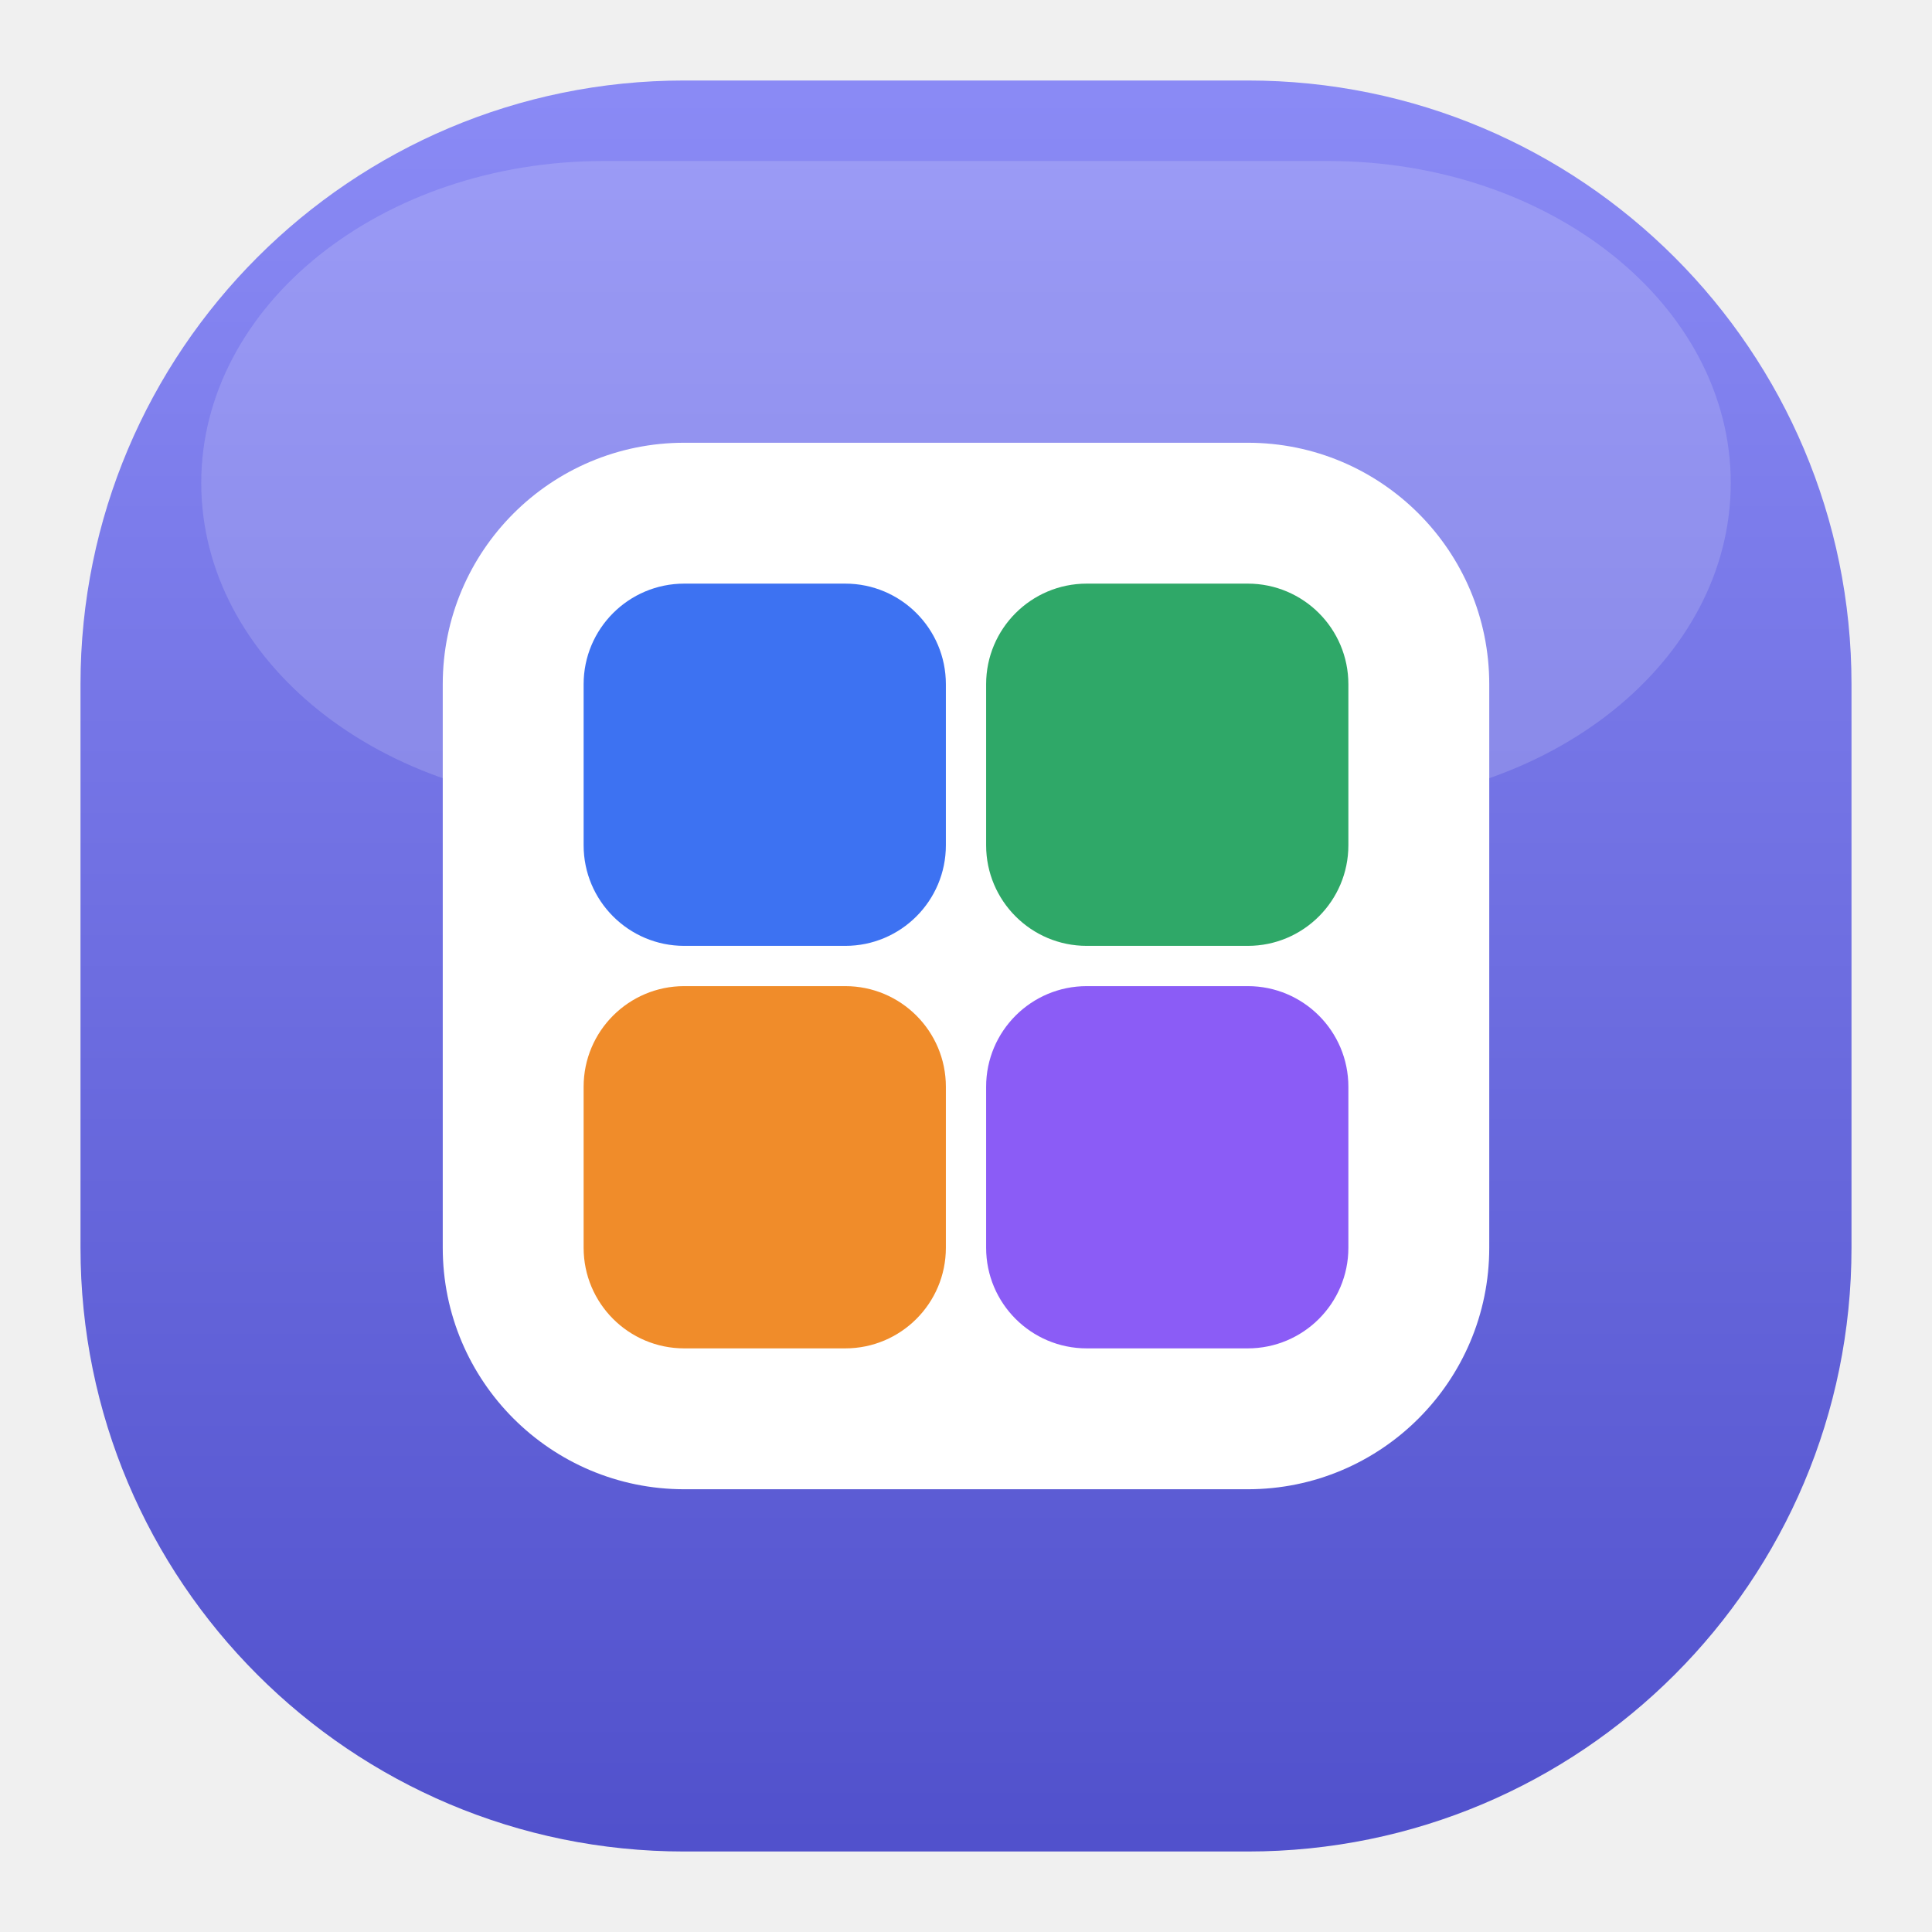
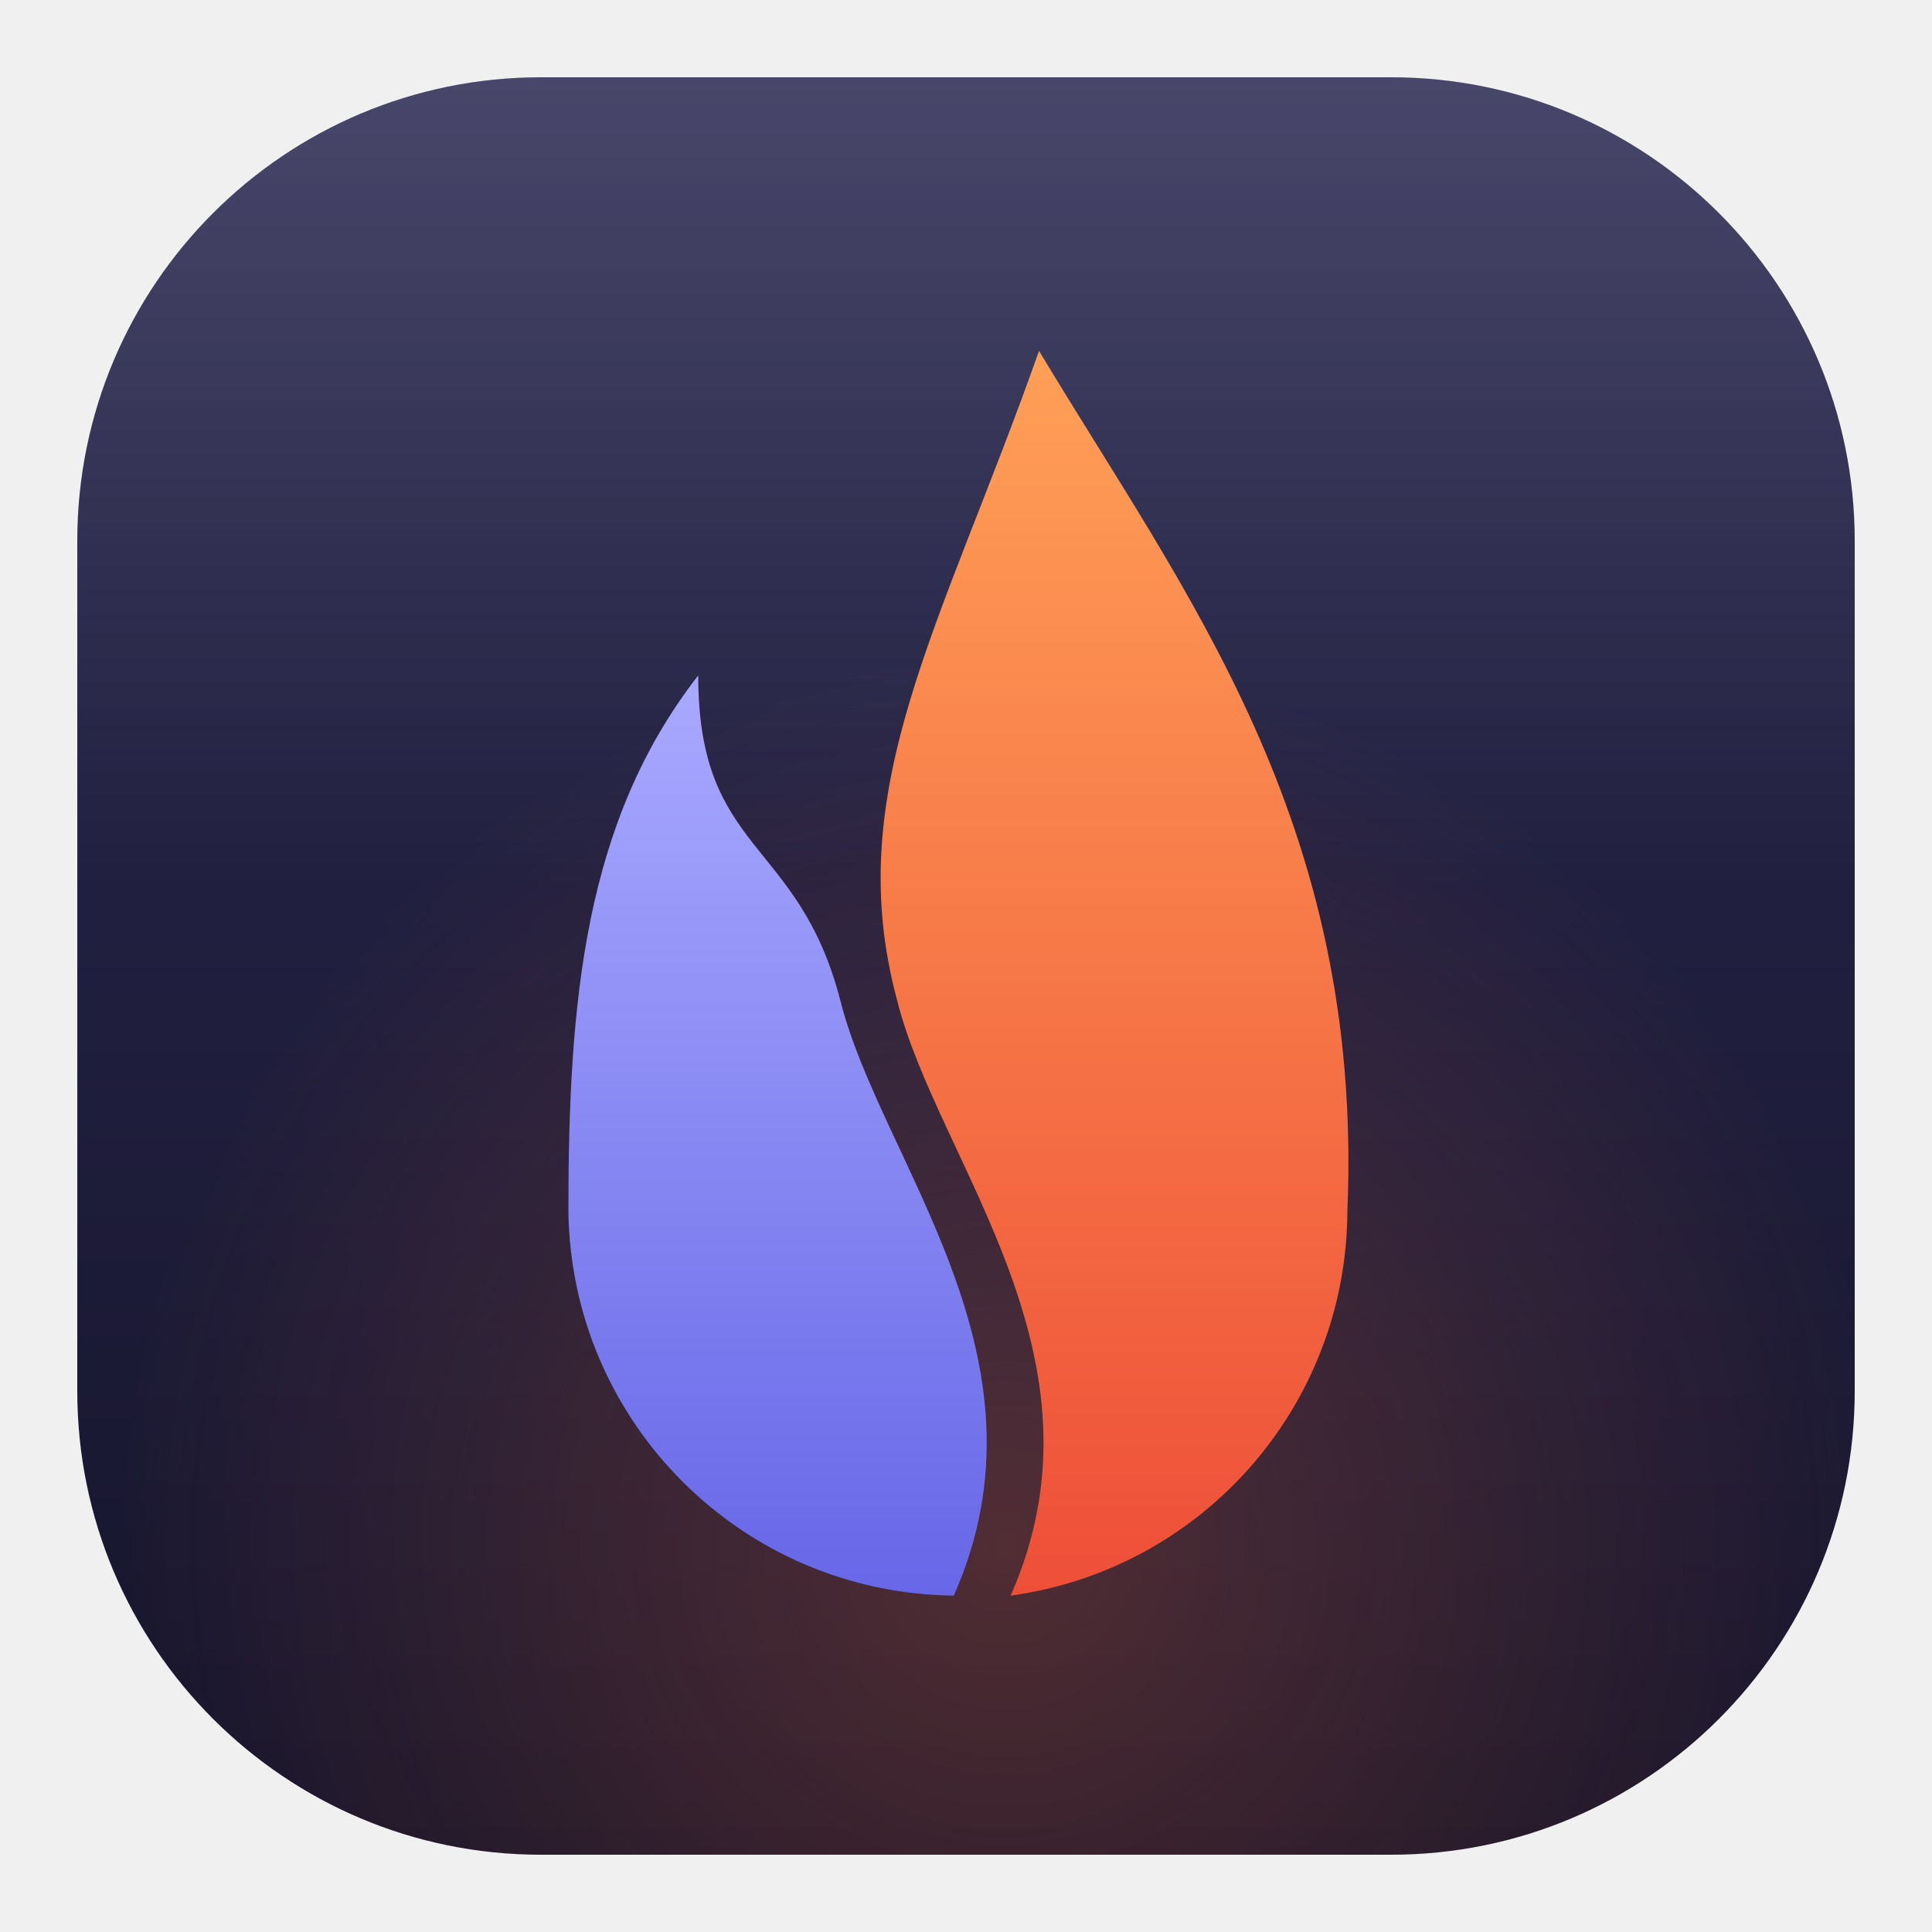
- <svg xmlns="http://www.w3.org/2000/svg" viewBox="0 0 48 48">
+ <svg xmlns="http://www.w3.org/2000/svg" viewBox="0 0 100 100">
  <defs>
-     <linearGradient id="lg-fondo" x1="0" y1="0" x2="0" y2="1">
-       <stop offset="0" stop-color="#8A8AF5" />
-       <stop offset="1" stop-color="#5151CC" />
+     <linearGradient id="nf" x1="0" y1="0" x2="0" y2="1">
+       <stop offset="0" stop-color="#2B2952" />
+       <stop offset="1" stop-color="#15142A" />
+     </linearGradient>
+     <linearGradient id="ni" x1="0" y1="0" x2="0" y2="1">
+       <stop offset="0" stop-color="#A9A9FF" />
+       <stop offset="1" stop-color="#6767E8" />
+     </linearGradient>
+     <linearGradient id="nd" x1="0" y1="0" x2="0" y2="1">
+       <stop offset="0" stop-color="#FF9F57" />
+       <stop offset="1" stop-color="#EE4F38" />
+     </linearGradient>
+     <radialGradient id="nb" cx="52" cy="80" r="46" gradientUnits="userSpaceOnUse">
+       <stop offset="0" stop-color="#F06A3D" stop-opacity=".26" />
+       <stop offset="1" stop-color="#F06A3D" stop-opacity="0" />
+     </radialGradient>
+     <linearGradient id="nl" x1="0" y1="0" x2="0" y2="1">
+       <stop offset="0" stop-color="#fff" stop-opacity=".14" />
+       <stop offset=".45" stop-color="#fff" stop-opacity="0" />
    </linearGradient>
  </defs>
-   <rect x="2" y="2" width="44" height="44" rx="15" fill="url(#lg-fondo)" />
-   <rect x="5" y="4" width="38" height="16" rx="10" fill="#fff" opacity=".16" />
-   <rect x="11" y="11" width="26" height="26" rx="6" fill="#fff" />
-   <rect x="14.5" y="14.5" width="9" height="9" rx="2.5" fill="#3D72F2" />
-   <rect x="24.5" y="14.5" width="9" height="9" rx="2.5" fill="#2FA868" />
-   <rect x="14.5" y="24.5" width="9" height="9" rx="2.5" fill="#F08C2A" />
-   <rect x="24.5" y="24.5" width="9" height="9" rx="2.5" fill="#8B5CF6" />
+   <rect x="4" y="4" width="92" height="92" rx="24" fill="url(#nf)" />
+   <rect x="4" y="4" width="92" height="92" rx="24" fill="url(#nb)" />
+   <rect x="4" y="4" width="92" height="92" rx="24" fill="url(#nl)" />
+   <g transform="translate(50 50.5) scale(0.84) translate(-50.5 -47.5)">
+     <path d="M34 29C34 40 40.15 39 42.75 49C45.25 59 56.25 71 49.75 85.70A24 24 0 0 1 26 62C26 49 27 38 34 29Z" fill="url(#ni)" />
+     <path d="M55 9C64 24 75 38 74 62A24 24 0 0 1 53.25 85.70C59.75 71 48.75 59 46.25 49C42.75 36 49 26 55 9Z" fill="url(#nd)" />
+   </g>
</svg>
